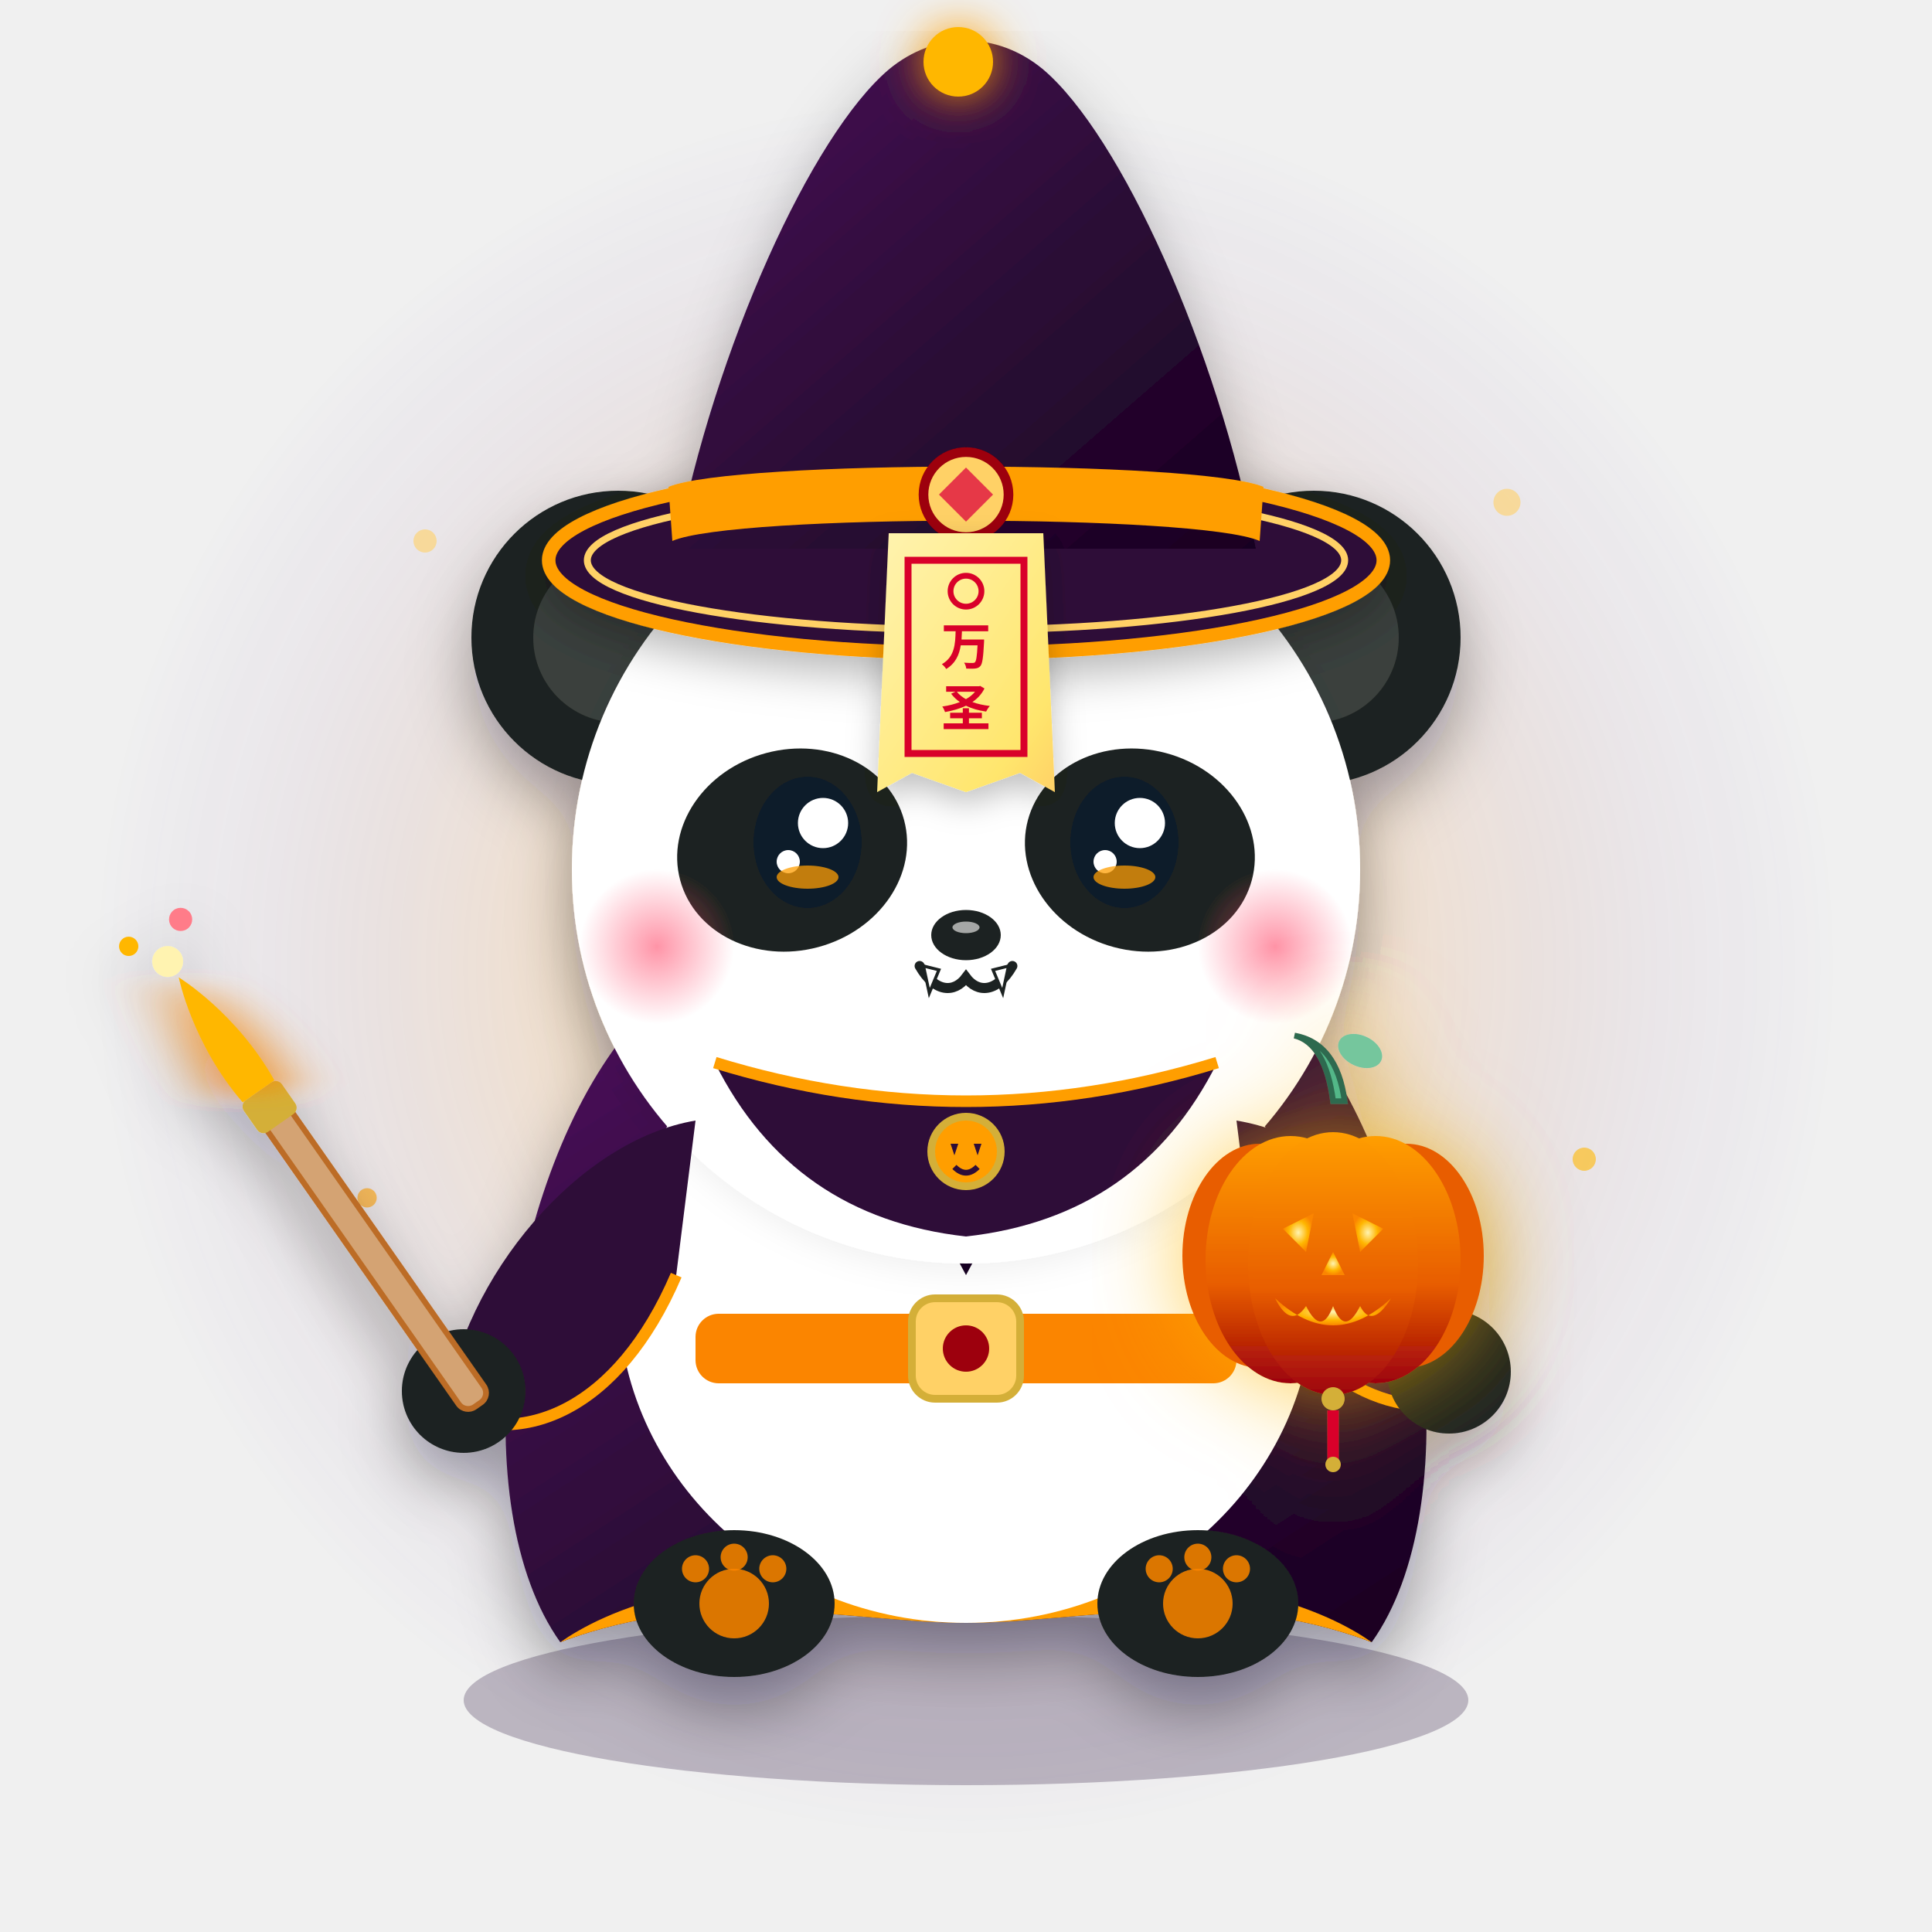
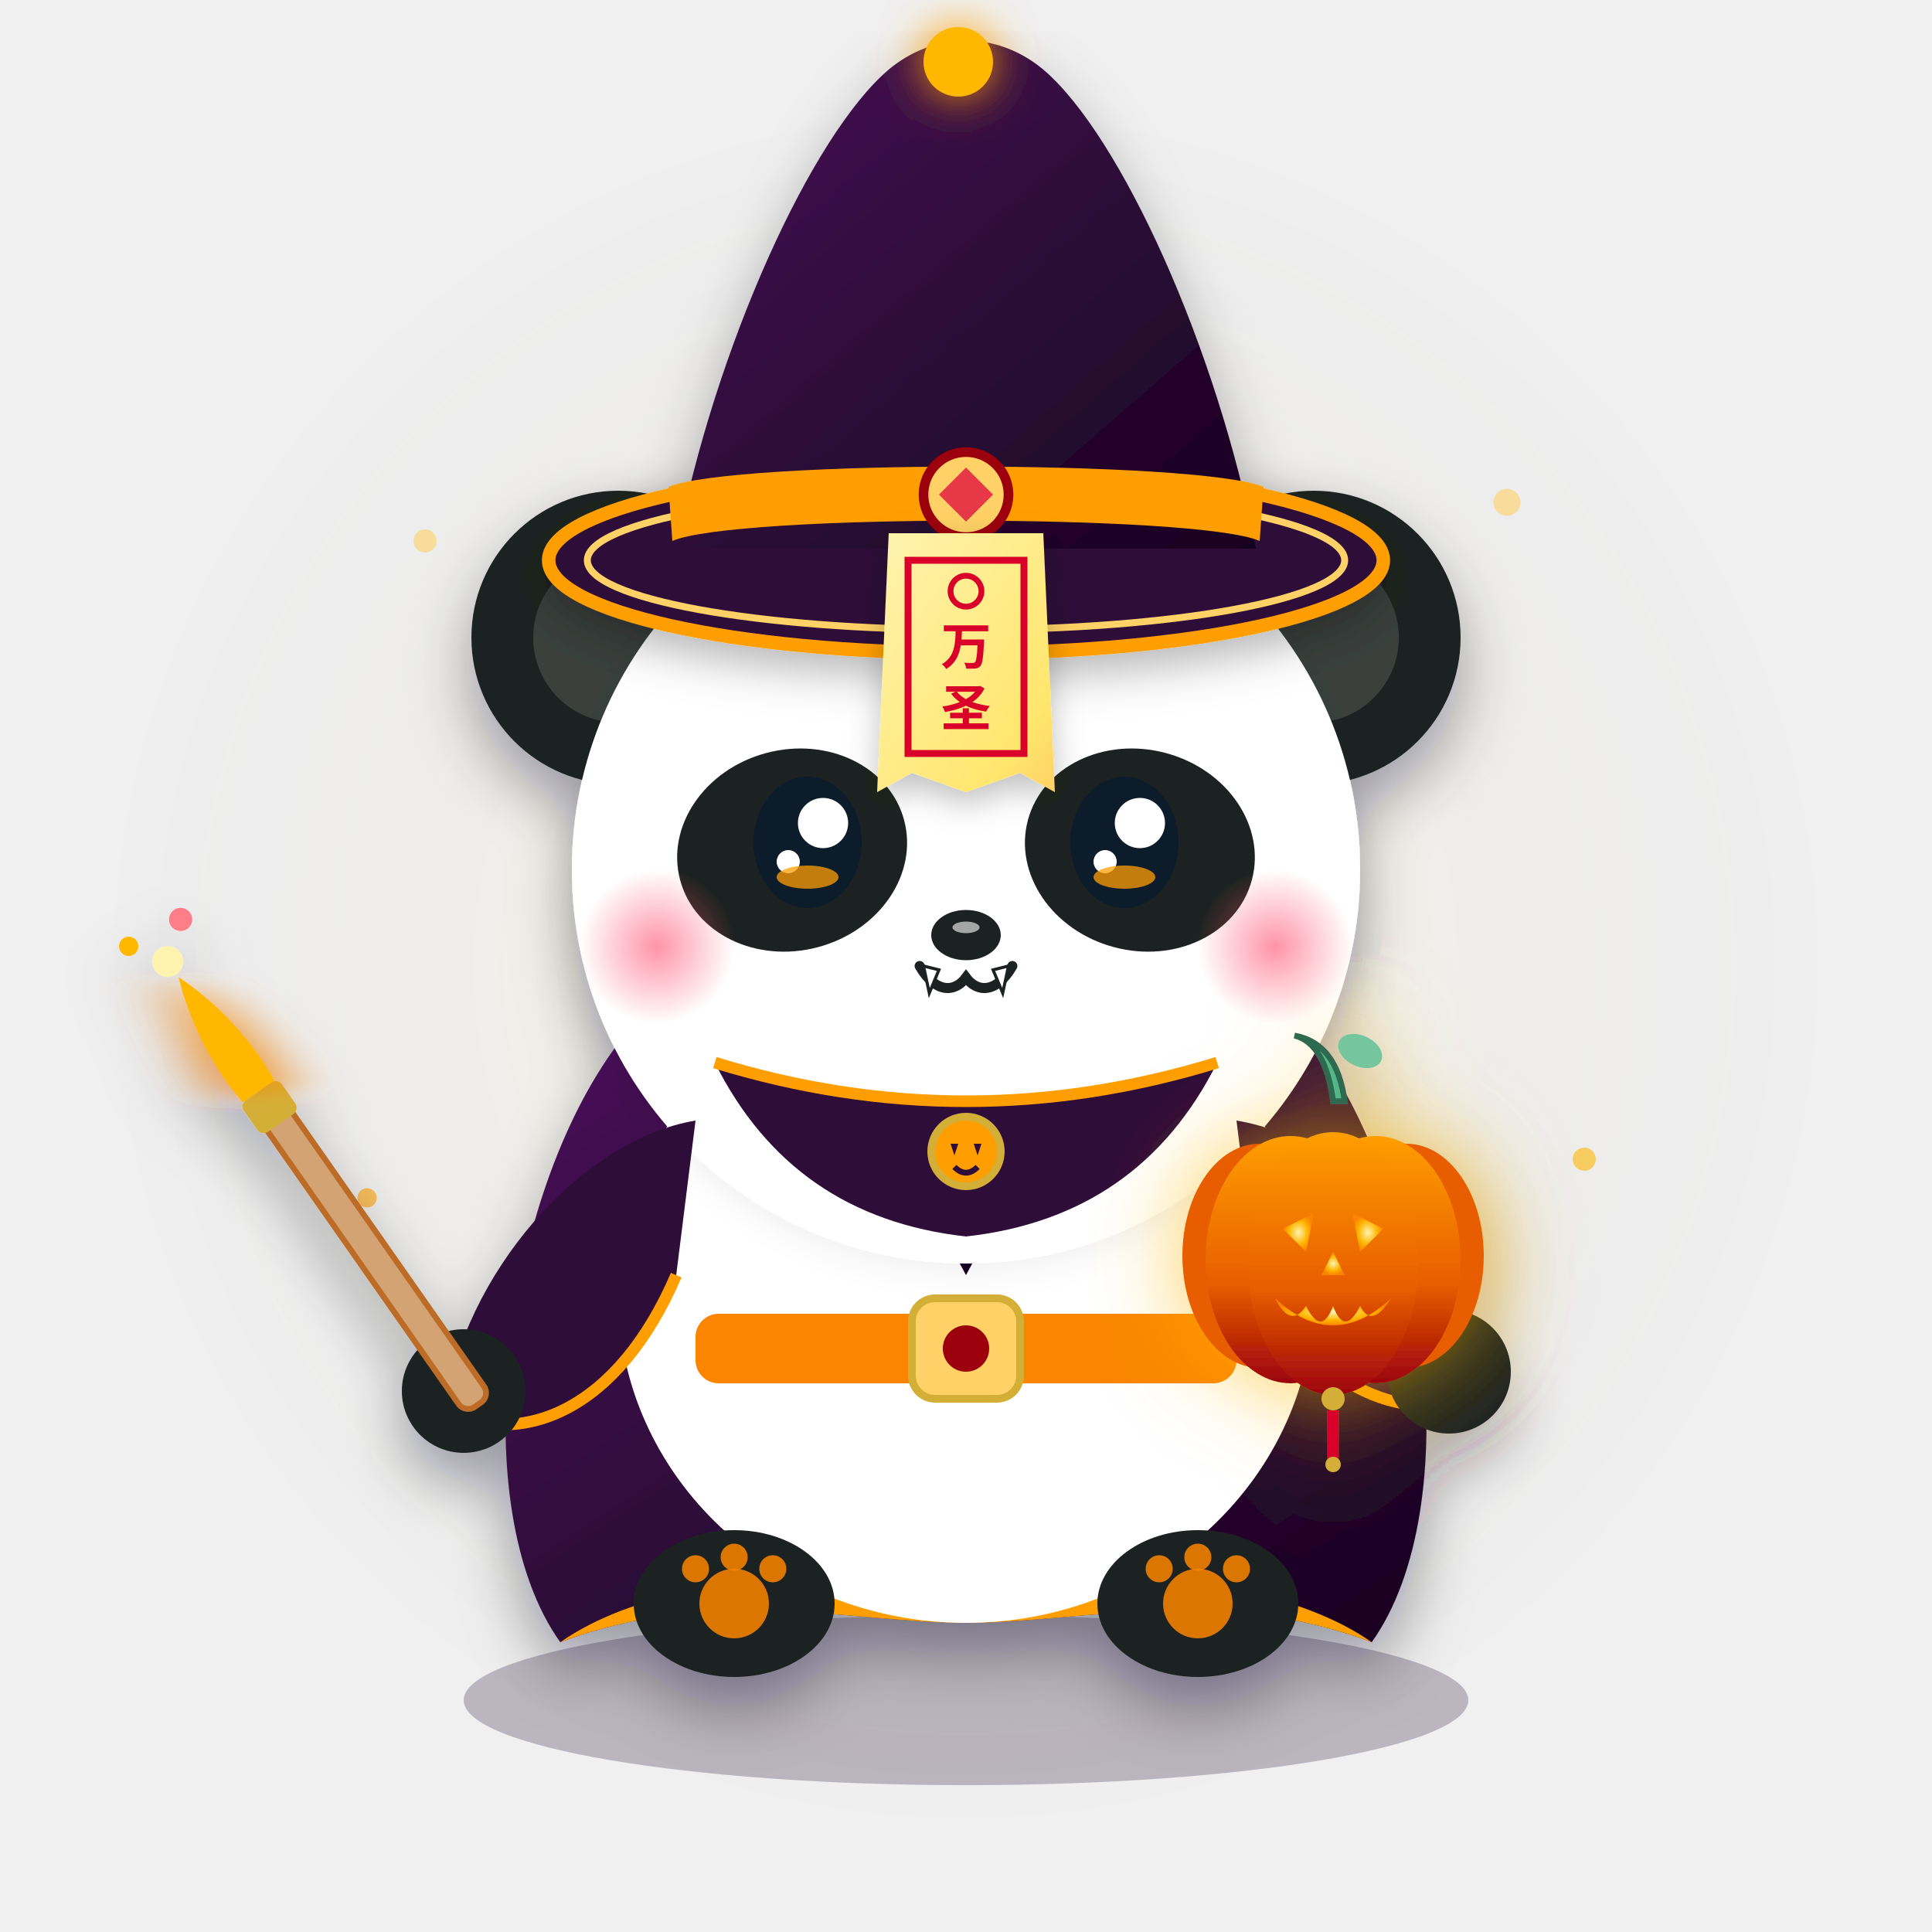
<svg xmlns="http://www.w3.org/2000/svg" viewBox="0 0 500 500" width="100%" height="100%">
  <defs>
    <radialGradient id="halloweenMoonGlow" cx="50%" cy="50%" r="50%">
-       <stop offset="0%" stop-color="#ffb703" stop-opacity="0.35" />
-       <stop offset="45%" stop-color="#fb8500" stop-opacity="0.15" />
-       <stop offset="100%" stop-color="#3a0ca3" stop-opacity="0" />
+       <stop offset="0%" stop-color="#ffe8b6" stop-opacity="0.12" />
+       <stop offset="50%" stop-color="#ffd54f" stop-opacity="0.04" />
+       <stop offset="100%" stop-color="#190321" stop-opacity="0" />
    </radialGradient>
    <linearGradient id="witchPurple" x1="0%" y1="0%" x2="100%" y2="100%">
      <stop offset="0%" stop-color="#4a1259" />
      <stop offset="50%" stop-color="#2d0a38" />
      <stop offset="100%" stop-color="#190321" />
    </linearGradient>
    <linearGradient id="pumpkinOrange" x1="0%" y1="0%" x2="0%" y2="100%">
      <stop offset="0%" stop-color="#ff9e00" />
      <stop offset="60%" stop-color="#e85d04" />
      <stop offset="100%" stop-color="#9d0208" />
    </linearGradient>
    <radialGradient id="candleFire" cx="50%" cy="50%" r="50%">
      <stop offset="0%" stop-color="#fff3b0" />
      <stop offset="60%" stop-color="#ffb703" />
      <stop offset="100%" stop-color="#fb8500" />
    </radialGradient>
    <linearGradient id="talismanYellow" x1="0%" y1="0%" x2="100%" y2="100%">
      <stop offset="0%" stop-color="#fff3b0" />
      <stop offset="80%" stop-color="#ffe66d" />
      <stop offset="100%" stop-color="#ffd166" />
    </linearGradient>
    <linearGradient id="spookyGold" x1="0%" y1="0%" x2="100%" y2="0%">
      <stop offset="0%" stop-color="#ffe49e" />
      <stop offset="50%" stop-color="#f4a261" />
      <stop offset="100%" stop-color="#e76f51" />
    </linearGradient>
    <radialGradient id="pandaBlush" cx="50%" cy="50%" r="50%">
      <stop offset="0%" stop-color="#ff4d6d" stop-opacity="0.6" />
      <stop offset="100%" stop-color="#ff4d6d" stop-opacity="0" />
    </radialGradient>
    <filter id="spookyShadow" x="-15%" y="-15%" width="130%" height="130%">
      <feDropShadow dx="0" dy="8" stdDeviation="8" flood-color="#120024" flood-opacity="0.35" />
    </filter>
    <filter id="lanternGlow" x="-30%" y="-30%" width="160%" height="160%">
      <feDropShadow dx="0" dy="0" stdDeviation="12" flood-color="#ffb703" flood-opacity="0.65" />
    </filter>
  </defs>
  <style>
    .ghost-float {
      animation: floatMotion 3.8s ease-in-out infinite;
      transform-origin: 250px 250px;
    }
    .bat-flutter {
      animation: batFly 4.2s ease-in-out infinite;
    }
    .bat-flutter-reverse {
      animation: batFlyReverse 3.6s ease-in-out infinite;
    }
    .lantern-light {
      animation: flickerPulse 2.4s ease-in-out infinite alternate;
      transform-origin: 345px 335px;
    }
    .magic-sparkle {
      animation: sparkleGlow 2.8s ease-in-out infinite alternate;
    }
    .talisman-flutter {
      animation: talismanWiggle 3.2s ease-in-out infinite;
      transform-origin: 250px 145px;
    }

    @keyframes floatMotion {
      0%, 100% { transform: translateY(0px) rotate(0deg); }
      50% { transform: translateY(-9px) rotate(1.2deg); }
    }
    @keyframes batFly {
      0%, 100% { transform: translateY(0) rotate(-4deg); }
      50% { transform: translateY(-12px) rotate(6deg); }
    }
    @keyframes batFlyReverse {
      0%, 100% { transform: translateY(0) rotate(5deg); }
      50% { transform: translateY(-10px) rotate(-5deg); }
    }
    @keyframes flickerPulse {
      0% { opacity: 0.88; transform: scale(0.98); }
      100% { opacity: 1; transform: scale(1.03); }
    }
    @keyframes sparkleGlow {
      0% { opacity: 0.4; transform: scale(0.85); }
      100% { opacity: 1; transform: scale(1.15); }
    }
    @keyframes talismanWiggle {
      0%, 100% { transform: rotate(0deg); }
      35% { transform: rotate(3deg); }
      75% { transform: rotate(-2deg); }
    }
  </style>
  <circle cx="250" cy="250" r="225" fill="url(#halloweenMoonGlow)" />
  <g class="magic-sparkle" opacity="0.6">
    <circle cx="110" cy="140" r="3" fill="#ffd166" />
    <circle cx="390" cy="130" r="3.5" fill="#ffd166" />
    <circle cx="95" cy="310" r="2.5" fill="#ff9e00" />
    <circle cx="410" cy="300" r="3" fill="#ffb703" />
  </g>
  <ellipse cx="250" cy="440" rx="130" ry="22" fill="#1a042e" opacity="0.25" />
  <g class="ghost-float" filter="url(#spookyShadow)">
    <path d="M 160 270 C 130 310, 120 390, 145 425 C 185 410, 220 420, 250 420 C 280 420, 315 410, 355 425 C 380 390, 370 310, 340 270 Z" fill="url(#witchPurple)" />
    <path d="M 145 425 C 185 410, 220 420, 250 420 C 280 420, 315 410, 355 425 C 345 418, 315 402, 250 412 C 185 402, 155 418, 145 425 Z" fill="#ff9e00" />
    <ellipse cx="250" cy="335" rx="90" ry="85" fill="#ffffff" />
    <path d="M 215 265 L 250 330 L 285 265 Z" fill="#190321" />
    <path d="M 223 265 L 250 315 L 277 265" fill="none" stroke="#ff9e00" stroke-width="4.5" />
    <path d="M 229 265 L 250 305 L 271 265" fill="none" stroke="#ffd166" stroke-width="3" />
    <rect x="180" y="340" width="140" height="18" rx="6" fill="#fb8500" />
    <rect x="236" y="336" width="28" height="26" rx="6" fill="#ffd166" stroke="#d4af37" stroke-width="2" />
    <circle cx="250" cy="349" r="6" fill="#9d0208" />
    <ellipse cx="190" cy="415" rx="26" ry="19" fill="#1f2421" />
    <circle cx="190" cy="415" r="9" fill="#fb8500" opacity="0.85" />
    <circle cx="180" cy="406" r="3.5" fill="#fb8500" opacity="0.85" />
    <circle cx="190" cy="403" r="3.5" fill="#fb8500" opacity="0.85" />
    <circle cx="200" cy="406" r="3.5" fill="#fb8500" opacity="0.85" />
    <ellipse cx="310" cy="415" rx="26" ry="19" fill="#1f2421" />
    <circle cx="310" cy="415" r="9" fill="#fb8500" opacity="0.85" />
    <circle cx="300" cy="406" r="3.5" fill="#fb8500" opacity="0.85" />
    <circle cx="310" cy="403" r="3.5" fill="#fb8500" opacity="0.85" />
    <circle cx="320" cy="406" r="3.5" fill="#fb8500" opacity="0.85" />
    <circle cx="160" cy="165" r="38" fill="#1f2421" />
    <circle cx="160" cy="165" r="22" fill="#3a403d" />
    <circle cx="340" cy="165" r="38" fill="#1f2421" />
    <circle cx="340" cy="165" r="22" fill="#3a403d" />
    <circle cx="250" cy="225" r="102" fill="#ffffff" filter="drop-shadow(0 2px 4px rgba(0,0,0,0.06))" />
    <ellipse cx="205" cy="220" rx="30" ry="26" fill="#1f2421" transform="rotate(-15 205 220)" />
    <ellipse cx="295" cy="220" rx="30" ry="26" fill="#1f2421" transform="rotate(15 295 220)" />
    <ellipse cx="209" cy="218" rx="14" ry="17" fill="#0d1b2a" />
    <circle cx="213" cy="213" r="6.5" fill="#ffffff" />
    <circle cx="204" cy="223" r="3" fill="#ffffff" />
    <ellipse cx="209" cy="227" rx="8" ry="3" fill="#ff9e00" opacity="0.75" />
    <ellipse cx="291" cy="218" rx="14" ry="17" fill="#0d1b2a" />
    <circle cx="295" cy="213" r="6.5" fill="#ffffff" />
    <circle cx="286" cy="223" r="3" fill="#ffffff" />
    <ellipse cx="291" cy="227" rx="8" ry="3" fill="#ff9e00" opacity="0.75" />
    <circle cx="170" cy="245" r="20" fill="url(#pandaBlush)" />
    <circle cx="330" cy="245" r="20" fill="url(#pandaBlush)" />
    <ellipse cx="250" cy="242" rx="9" ry="6.5" fill="#1f2421" />
    <ellipse cx="250" cy="240" rx="3.5" ry="1.5" fill="#ffffff" opacity="0.6" />
    <path d="M 238 250 C 242 257, 247 257, 250 253 C 253 257, 258 257, 262 250" fill="none" stroke="#1f2421" stroke-width="2.6" stroke-linecap="round" />
    <polygon points="239,250 243,251 240.5,257" fill="#ffffff" stroke="#1f2421" stroke-width="0.8" />
    <polygon points="261,250 257,251 259.5,257" fill="#ffffff" stroke="#1f2421" stroke-width="0.8" />
    <path d="M 185 275 Q 250 295 315 275 Q 295 315 250 320 Q 205 315 185 275 Z" fill="#2d0a38" />
    <path d="M 185 275 Q 250 295 315 275" fill="none" stroke="#ff9e00" stroke-width="3" />
    <circle cx="250" cy="298" r="9" fill="#ff9e00" stroke="#d4af37" stroke-width="2" />
    <polygon points="246,296 248,296 247,299" fill="#2d0a38" />
    <polygon points="252,296 254,296 253,299" fill="#2d0a38" />
    <path d="M 247 302 Q 250 305 253 302" fill="none" stroke="#2d0a38" stroke-width="1.5" />
    <ellipse cx="250" cy="145" rx="108" ry="24" fill="#2d0a38" stroke="#ff9e00" stroke-width="3.5" filter="drop-shadow(0 4px 6px rgba(0,0,0,0.3))" />
    <ellipse cx="250" cy="145" rx="98" ry="18" fill="none" stroke="#ffd166" stroke-width="1.8" />
    <path d="M 175 142 C 185 90, 210 35, 230 18 C 242 8, 258 8, 270 18 C 290 35, 315 90, 325 142 Z" fill="url(#witchPurple)" />
    <path d="M 174 140 C 190 133, 310 133, 326 140 L 327 126 C 310 119, 190 119, 173 126 Z" fill="#ff9e00" />
    <circle cx="250" cy="128" r="11" fill="#ffd166" stroke="#9d0208" stroke-width="2.5" />
    <polygon points="250,121 257,128 250,135 243,128" fill="#e63946" />
    <circle cx="248" cy="16" r="9" fill="#ffb703" filter="drop-shadow(0 0 6px #ff9e00)" />
    <g class="talisman-flutter">
      <polygon points="230,138 270,138 273,205 264,200 250,205 236,200 227,205" fill="url(#talismanYellow)" filter="drop-shadow(0 3px 4px rgba(0,0,0,0.25))" />
      <path d="M 235 145 L 265 145 L 265 195 L 235 195 Z" fill="none" stroke="#d90429" stroke-width="1.8" />
      <circle cx="250" cy="153" r="4" fill="none" stroke="#d90429" stroke-width="1.5" />
      <text x="250" y="172" font-family="'Noto Serif SC', serif, 'SimSun'" font-size="13" font-weight="900" fill="#d90429" text-anchor="middle">万</text>
      <text x="250" y="188" font-family="'Noto Serif SC', serif, 'SimSun'" font-size="13" font-weight="900" fill="#d90429" text-anchor="middle">圣</text>
    </g>
    <g transform="translate(0, 0)">
      <path d="M 180 290 C 150 295, 120 330, 115 365 C 135 375, 160 365, 175 330 Z" fill="#2d0a38" />
      <path d="M 115 365 C 135 375, 160 365, 175 330" fill="none" stroke="#ff9e00" stroke-width="3" />
      <circle cx="120" cy="360" r="16" fill="#1f2421" />
      <g transform="rotate(-35 120 360)">
        <rect x="117" y="270" width="8" height="95" rx="3" fill="#d4a373" stroke="#bc6c25" stroke-width="1.5" />
        <rect x="115" y="266" width="12" height="10" rx="2" fill="#d4af37" />
        <path d="M 116 266 C 114 246, 121 230, 121 230 C 121 230, 128 246, 126 266 Z" fill="#ffb703" filter="drop-shadow(0 0 6px #fb8500)" />
        <circle cx="121" cy="225" r="4" fill="#fff3b0" />
        <circle cx="115" cy="216" r="2.5" fill="#ffb703" />
        <circle cx="130" cy="218" r="3" fill="#ff7b89" />
      </g>
    </g>
    <path d="M 320 290 C 350 295, 375 325, 385 360 C 365 370, 340 360, 325 330 Z" fill="#2d0a38" />
    <path d="M 385 360 C 365 370, 340 360, 325 330" fill="none" stroke="#ff9e00" stroke-width="3" />
    <circle cx="375" cy="355" r="16" fill="#1f2421" />
    <g class="lantern-light" filter="url(#lanternGlow)">
      <path d="M 345 285 Q 343 270 335 268 Q 346 270 348 285 Z" fill="#52b788" stroke="#2d6a4f" stroke-width="1.5" />
      <ellipse cx="352" cy="272" rx="6" ry="4" fill="#74c69d" transform="rotate(25 352 272)" />
      <ellipse cx="326" cy="325" rx="20" ry="29" fill="#e85d04" />
      <ellipse cx="364" cy="325" rx="20" ry="29" fill="#e85d04" />
      <ellipse cx="334" cy="326" rx="22" ry="32" fill="url(#pumpkinOrange)" />
      <ellipse cx="356" cy="326" rx="22" ry="32" fill="url(#pumpkinOrange)" />
      <ellipse cx="345" cy="327" rx="22" ry="34" fill="url(#pumpkinOrange)" />
      <polygon points="332,318 340,314 338,324" fill="url(#candleFire)" />
      <polygon points="358,318 350,314 352,324" fill="url(#candleFire)" />
      <polygon points="345,324 342,330 348,330" fill="url(#candleFire)" />
      <path d="M 330 336 Q 345 350 360 336 Q 355 344 352 338 Q 348 346 345 338 Q 342 346 338 338 Q 334 344 330 336 Z" fill="url(#candleFire)" />
      <g transform="translate(345, 362)">
        <circle cx="0" cy="0" r="3" fill="#d4af37" />
        <line x1="0" y1="3" x2="0" y2="16" stroke="#d90429" stroke-width="3" />
        <circle cx="0" cy="17" r="2" fill="#d4af37" />
      </g>
    </g>
  </g>
</svg>
